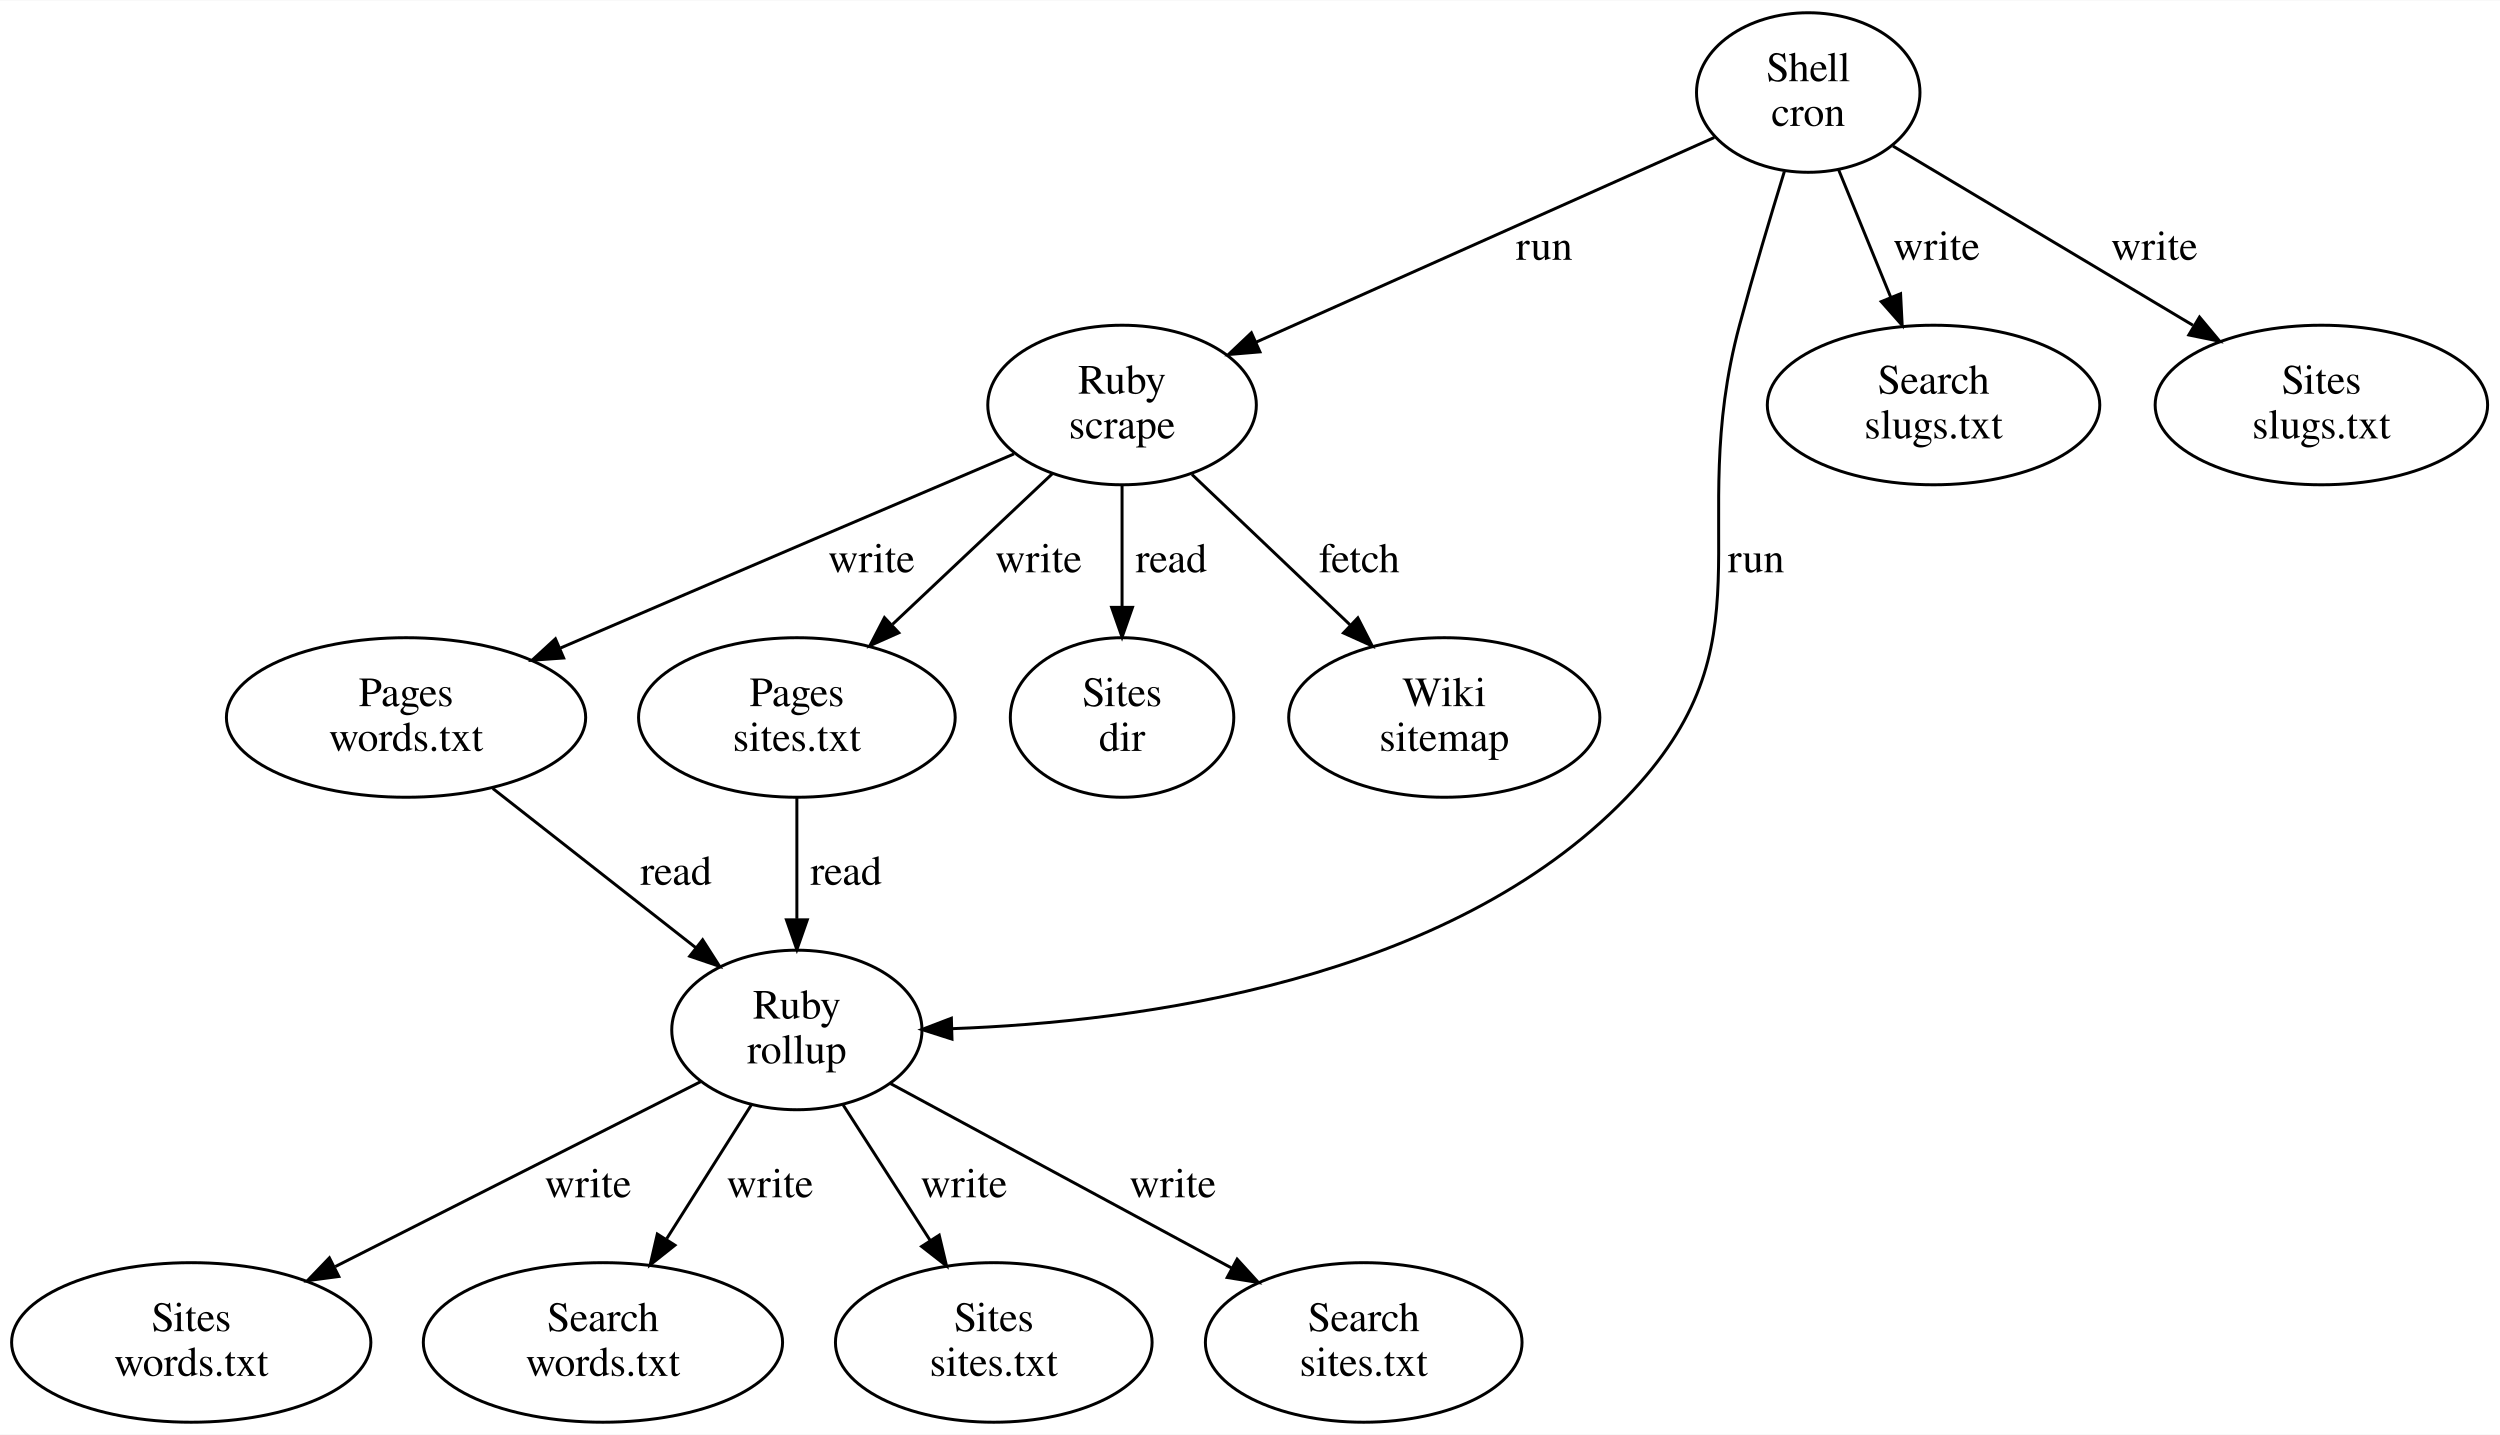
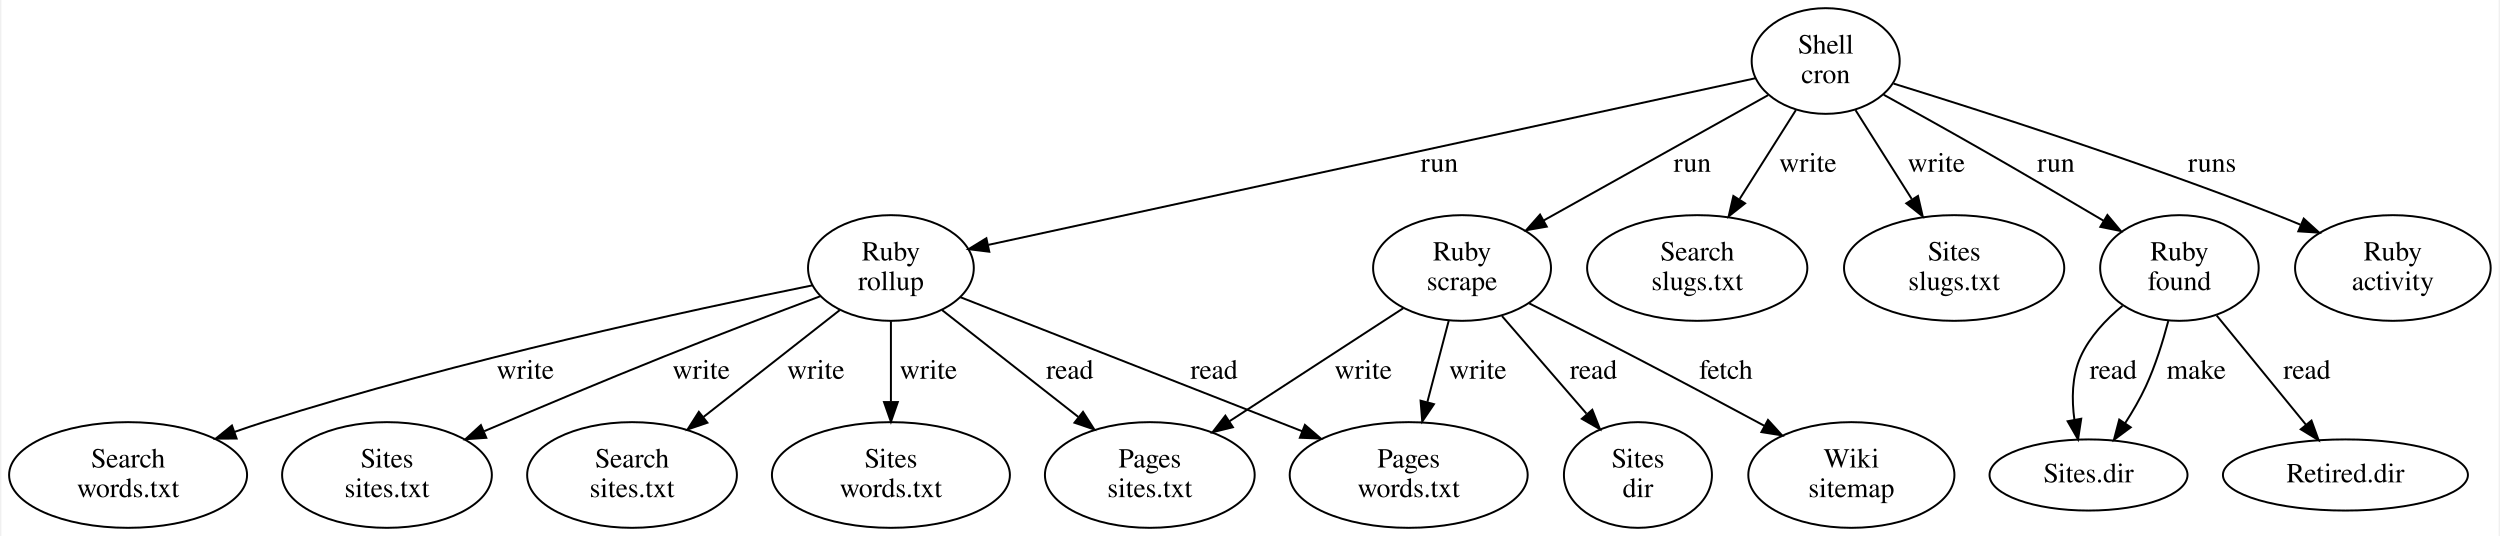
- <svg xmlns="http://www.w3.org/2000/svg" width="838pt" height="481pt" viewBox="0.00 0.00 837.97 480.70">
-   <g id="graph0" class="graph" transform="scale(1 1) rotate(0) translate(4 476.7)">
-     <polygon fill="white" stroke="transparent" points="-4,4 -4,-476.7 833.97,-476.7 833.97,4 -4,4" />
+ <svg xmlns="http://www.w3.org/2000/svg" width="1264pt" height="271pt" viewBox="0.00 0.00 1263.60 271.22">
+   <g id="graph0" class="graph" transform="scale(1 1) rotate(0) translate(4 267.22)">
+     <polygon fill="white" stroke="transparent" points="-4,4 -4,-267.22 1259.6,-267.22 1259.6,4 -4,4" />
    <g id="node1" class="node">
-       <ellipse fill="none" stroke="black" cx="602.1" cy="-445.83" rx="37.45" ry="26.74" />
-       <text text-anchor="middle" x="602.1" y="-449.63" font-family="Times,serif" font-size="14.00">Shell</text>
-       <text text-anchor="middle" x="602.1" y="-434.63" font-family="Times,serif" font-size="14.00">cron</text>
+       <ellipse fill="none" stroke="black" cx="919.1" cy="-236.35" rx="37.45" ry="26.74" />
+       <text text-anchor="middle" x="919.1" y="-240.15" font-family="Times,serif" font-size="14.00">Shell</text>
+       <text text-anchor="middle" x="919.1" y="-225.15" font-family="Times,serif" font-size="14.00">cron</text>
    </g>
    <g id="node2" class="node">
-       <ellipse fill="none" stroke="black" cx="372.1" cy="-341.09" rx="45.01" ry="26.74" />
-       <text text-anchor="middle" x="372.1" y="-344.89" font-family="Times,serif" font-size="14.00">Ruby</text>
-       <text text-anchor="middle" x="372.1" y="-329.89" font-family="Times,serif" font-size="14.00">scrape</text>
+       <ellipse fill="none" stroke="black" cx="735.1" cy="-131.61" rx="45.01" ry="26.74" />
+       <text text-anchor="middle" x="735.1" y="-135.41" font-family="Times,serif" font-size="14.00">Ruby</text>
+       <text text-anchor="middle" x="735.1" y="-120.41" font-family="Times,serif" font-size="14.00">scrape</text>
    </g>
    <g id="edge1" class="edge">
-       <path fill="none" stroke="black" d="M570.61,-430.76C530.86,-413.01 462.26,-382.36 417.03,-362.16" />
-       <polygon fill="black" stroke="black" points="418.31,-358.9 407.75,-358.01 415.45,-365.29 418.31,-358.9" />
-       <text text-anchor="middle" x="513.6" y="-389.76" font-family="Times,serif" font-size="14.00">run</text>
+       <path fill="none" stroke="black" d="M889.95,-219.07C859.34,-201.98 810.97,-174.97 776.43,-155.69" />
+       <polygon fill="black" stroke="black" points="777.97,-152.54 767.53,-150.72 774.56,-158.65 777.97,-152.54" />
+       <text text-anchor="middle" x="851.6" y="-180.28" font-family="Times,serif" font-size="14.00">run</text>
    </g>
    <g id="node3" class="node">
-       <ellipse fill="none" stroke="black" cx="263.1" cy="-131.61" rx="41.94" ry="26.74" />
-       <text text-anchor="middle" x="263.1" y="-135.41" font-family="Times,serif" font-size="14.00">Ruby</text>
-       <text text-anchor="middle" x="263.1" y="-120.41" font-family="Times,serif" font-size="14.00">rollup</text>
+       <ellipse fill="none" stroke="black" cx="446.1" cy="-131.61" rx="41.94" ry="26.74" />
+       <text text-anchor="middle" x="446.1" y="-135.41" font-family="Times,serif" font-size="14.00">Ruby</text>
+       <text text-anchor="middle" x="446.1" y="-120.41" font-family="Times,serif" font-size="14.00">rollup</text>
    </g>
    <g id="edge2" class="edge">
-       <path fill="none" stroke="black" d="M594.08,-419.31C589.49,-404.4 583.74,-385.18 579.1,-367.96 560.27,-298.02 591.43,-261.57 541.1,-209.48 481.61,-147.91 377.58,-134.29 315.04,-132.04" />
-       <polygon fill="black" stroke="black" points="315.09,-128.54 304.99,-131.76 314.89,-135.54 315.09,-128.54" />
-       <text text-anchor="middle" x="584.6" y="-285.02" font-family="Times,serif" font-size="14.00">run</text>
+       <path fill="none" stroke="black" d="M883.55,-227.63C800.01,-209.48 591.06,-164.1 495.37,-143.31" />
+       <polygon fill="black" stroke="black" points="495.88,-139.84 485.37,-141.14 494.4,-146.68 495.88,-139.84" />
+       <text text-anchor="middle" x="723.6" y="-180.28" font-family="Times,serif" font-size="14.00">run</text>
    </g>
    <g id="node4" class="node">
-       <ellipse fill="none" stroke="black" cx="644.1" cy="-341.09" rx="55.72" ry="26.74" />
-       <text text-anchor="middle" x="644.1" y="-344.89" font-family="Times,serif" font-size="14.00">Search</text>
-       <text text-anchor="middle" x="644.1" y="-329.89" font-family="Times,serif" font-size="14.00">slugs.txt</text>
+       <ellipse fill="none" stroke="black" cx="854.1" cy="-131.61" rx="55.72" ry="26.74" />
+       <text text-anchor="middle" x="854.1" y="-135.41" font-family="Times,serif" font-size="14.00">Search</text>
+       <text text-anchor="middle" x="854.1" y="-120.41" font-family="Times,serif" font-size="14.00">slugs.txt</text>
    </g>
    <g id="edge3" class="edge">
-       <path fill="none" stroke="black" d="M612.27,-419.96C617.52,-407.12 624.01,-391.25 629.76,-377.19" />
-       <polygon fill="black" stroke="black" points="633.05,-378.39 633.59,-367.8 626.57,-375.74 633.05,-378.39" />
-       <text text-anchor="middle" x="645.1" y="-389.76" font-family="Times,serif" font-size="14.00">write</text>
+       <path fill="none" stroke="black" d="M904.03,-211.52C895.58,-198.17 884.9,-181.29 875.59,-166.58" />
+       <polygon fill="black" stroke="black" points="878.31,-164.32 870,-157.74 872.39,-168.07 878.31,-164.32" />
+       <text text-anchor="middle" x="910.1" y="-180.28" font-family="Times,serif" font-size="14.00">write</text>
    </g>
    <g id="node5" class="node">
-       <ellipse fill="none" stroke="black" cx="774.1" cy="-341.09" rx="55.72" ry="26.74" />
-       <text text-anchor="middle" x="774.1" y="-344.89" font-family="Times,serif" font-size="14.00">Sites</text>
-       <text text-anchor="middle" x="774.1" y="-329.89" font-family="Times,serif" font-size="14.00">slugs.txt</text>
+       <ellipse fill="none" stroke="black" cx="984.1" cy="-131.61" rx="55.72" ry="26.74" />
+       <text text-anchor="middle" x="984.1" y="-135.41" font-family="Times,serif" font-size="14.00">Sites</text>
+       <text text-anchor="middle" x="984.1" y="-120.41" font-family="Times,serif" font-size="14.00">slugs.txt</text>
    </g>
    <g id="edge4" class="edge">
-       <path fill="none" stroke="black" d="M630.51,-427.87C657.86,-411.52 699.61,-386.59 731.05,-367.81" />
-       <polygon fill="black" stroke="black" points="733.25,-370.57 740.04,-362.44 729.66,-364.56 733.25,-370.57" />
-       <text text-anchor="middle" x="718.1" y="-389.76" font-family="Times,serif" font-size="14.00">write</text>
+       <path fill="none" stroke="black" d="M934.18,-211.52C942.63,-198.17 953.3,-181.29 962.62,-166.58" />
+       <polygon fill="black" stroke="black" points="965.81,-168.07 968.2,-157.74 959.9,-164.32 965.81,-168.07" />
+       <text text-anchor="middle" x="975.1" y="-180.28" font-family="Times,serif" font-size="14.00">write</text>
    </g>
    <g id="node6" class="node">
-       <ellipse fill="none" stroke="black" cx="132.1" cy="-236.35" rx="60.21" ry="26.74" />
-       <text text-anchor="middle" x="132.1" y="-240.15" font-family="Times,serif" font-size="14.00">Pages</text>
-       <text text-anchor="middle" x="132.1" y="-225.15" font-family="Times,serif" font-size="14.00">words.txt</text>
+       <ellipse fill="none" stroke="black" cx="1098.1" cy="-131.61" rx="40.11" ry="26.74" />
+       <text text-anchor="middle" x="1098.1" y="-135.41" font-family="Times,serif" font-size="14.00">Ruby</text>
+       <text text-anchor="middle" x="1098.1" y="-120.41" font-family="Times,serif" font-size="14.00">found</text>
+     </g>
+     <g id="edge5" class="edge">
+       <path fill="none" stroke="black" d="M948.47,-219.27C963.38,-211.05 981.76,-200.83 998.1,-191.48 1018.54,-179.79 1041.16,-166.5 1059.71,-155.52" />
+       <polygon fill="black" stroke="black" points="1061.65,-158.44 1068.46,-150.32 1058.08,-152.42 1061.65,-158.44" />
+       <text text-anchor="middle" x="1035.6" y="-180.28" font-family="Times,serif" font-size="14.00">run</text>
+     </g>
+     <g id="node7" class="node">
+       <ellipse fill="none" stroke="black" cx="1206.1" cy="-131.61" rx="49.49" ry="26.74" />
+       <text text-anchor="middle" x="1206.1" y="-135.41" font-family="Times,serif" font-size="14.00">Ruby</text>
+       <text text-anchor="middle" x="1206.1" y="-120.41" font-family="Times,serif" font-size="14.00">activity</text>
+     </g>
+     <g id="edge6" class="edge">
+       <path fill="none" stroke="black" d="M953.47,-224.91C998.43,-210.99 1079.44,-185.02 1147.1,-158.48 1151.09,-156.92 1155.2,-155.25 1159.31,-153.53" />
+       <polygon fill="black" stroke="black" points="1161,-156.61 1168.84,-149.48 1158.26,-150.17 1161,-156.61" />
+       <text text-anchor="middle" x="1114.6" y="-180.28" font-family="Times,serif" font-size="14.00">runs</text>
+     </g>
+     <g id="node10" class="node">
+       <ellipse fill="none" stroke="black" cx="708.1" cy="-26.87" rx="60.21" ry="26.74" />
+       <text text-anchor="middle" x="708.1" y="-30.67" font-family="Times,serif" font-size="14.00">Pages</text>
+       <text text-anchor="middle" x="708.1" y="-15.67" font-family="Times,serif" font-size="14.00">words.txt</text>
+     </g>
+     <g id="edge18" class="edge">
+       <path fill="none" stroke="black" d="M728.36,-104.95C725.1,-92.54 721.13,-77.43 717.57,-63.9" />
+       <polygon fill="black" stroke="black" points="720.88,-62.7 714.95,-53.92 714.11,-64.48 720.88,-62.7" />
+       <text text-anchor="middle" x="743.1" y="-75.54" font-family="Times,serif" font-size="14.00">write</text>
+     </g>
+     <g id="node11" class="node">
+       <ellipse fill="none" stroke="black" cx="577.1" cy="-26.87" rx="53.07" ry="26.74" />
+       <text text-anchor="middle" x="577.1" y="-30.67" font-family="Times,serif" font-size="14.00">Pages</text>
+       <text text-anchor="middle" x="577.1" y="-15.67" font-family="Times,serif" font-size="14.00">sites.txt</text>
+     </g>
+     <g id="edge19" class="edge">
+       <path fill="none" stroke="black" d="M705.39,-111.29C680.54,-95.13 644.87,-71.94 617.45,-54.1" />
+       <polygon fill="black" stroke="black" points="619.15,-51.04 608.86,-48.52 615.33,-56.9 619.15,-51.04" />
+       <text text-anchor="middle" x="685.1" y="-75.54" font-family="Times,serif" font-size="14.00">write</text>
+     </g>
+     <g id="node16" class="node">
+       <ellipse fill="none" stroke="black" cx="824.1" cy="-26.87" rx="37.45" ry="26.74" />
+       <text text-anchor="middle" x="824.1" y="-30.67" font-family="Times,serif" font-size="14.00">Sites</text>
+       <text text-anchor="middle" x="824.1" y="-15.67" font-family="Times,serif" font-size="14.00">dir</text>
+     </g>
+     <g id="edge16" class="edge">
+       <path fill="none" stroke="black" d="M755.3,-107.3C767.96,-92.68 784.42,-73.68 798.06,-57.93" />
+       <polygon fill="black" stroke="black" points="801,-59.88 804.9,-50.03 795.71,-55.3 801,-59.88" />
+       <text text-anchor="middle" x="801.6" y="-75.54" font-family="Times,serif" font-size="14.00">read</text>
+     </g>
+     <g id="node17" class="node">
+       <ellipse fill="none" stroke="black" cx="932.1" cy="-26.87" rx="52.15" ry="26.74" />
+       <text text-anchor="middle" x="932.1" y="-30.67" font-family="Times,serif" font-size="14.00">Wiki</text>
+       <text text-anchor="middle" x="932.1" y="-15.67" font-family="Times,serif" font-size="14.00">sitemap</text>
+     </g>
+     <g id="edge17" class="edge">
+       <path fill="none" stroke="black" d="M769.08,-113.72C785.2,-105.64 804.69,-95.79 822.1,-86.74 843.94,-75.39 868.06,-62.53 888.13,-51.72" />
+       <polygon fill="black" stroke="black" points="889.91,-54.74 897.05,-46.91 886.58,-48.58 889.91,-54.74" />
+       <text text-anchor="middle" x="868.6" y="-75.54" font-family="Times,serif" font-size="14.00">fetch</text>
+     </g>
+     <g id="edge10" class="edge">
+       <path fill="none" stroke="black" d="M481.17,-116.86C525.54,-99.46 602.41,-69.32 654.24,-48.99" />
+       <polygon fill="black" stroke="black" points="655.59,-52.22 663.62,-45.31 653.03,-45.71 655.59,-52.22" />
+       <text text-anchor="middle" x="609.6" y="-75.54" font-family="Times,serif" font-size="14.00">read</text>
+     </g>
+     <g id="edge11" class="edge">
+       <path fill="none" stroke="black" d="M471.99,-110.31C491.69,-94.86 519.05,-73.4 540.92,-56.25" />
+       <polygon fill="black" stroke="black" points="543.3,-58.83 549.01,-49.9 538.98,-53.32 543.3,-58.83" />
+       <text text-anchor="middle" x="536.6" y="-75.54" font-family="Times,serif" font-size="14.00">read</text>
+     </g>
+     <g id="node12" class="node">
+       <ellipse fill="none" stroke="black" cx="446.1" cy="-26.87" rx="60.21" ry="26.74" />
+       <text text-anchor="middle" x="446.1" y="-30.67" font-family="Times,serif" font-size="14.00">Sites</text>
+       <text text-anchor="middle" x="446.1" y="-15.67" font-family="Times,serif" font-size="14.00">words.txt</text>
+     </g>
+     <g id="edge12" class="edge">
+       <path fill="none" stroke="black" d="M446.1,-104.68C446.1,-92.4 446.1,-77.51 446.1,-64.12" />
+       <polygon fill="black" stroke="black" points="449.6,-63.79 446.1,-53.79 442.6,-63.79 449.6,-63.79" />
+       <text text-anchor="middle" x="465.1" y="-75.54" font-family="Times,serif" font-size="14.00">write</text>
+     </g>
+     <g id="node13" class="node">
+       <ellipse fill="none" stroke="black" cx="60.1" cy="-26.87" rx="60.21" ry="26.74" />
+       <text text-anchor="middle" x="60.1" y="-30.67" font-family="Times,serif" font-size="14.00">Search</text>
+       <text text-anchor="middle" x="60.1" y="-15.67" font-family="Times,serif" font-size="14.00">words.txt</text>
    </g>
    <g id="edge13" class="edge">
-       <path fill="none" stroke="black" d="M335.86,-324.69C316.12,-316.29 291.26,-305.7 269.1,-296.22 240.93,-284.17 209.52,-270.67 183.89,-259.65" />
-       <polygon fill="black" stroke="black" points="184.93,-256.29 174.36,-255.55 182.17,-262.72 184.93,-256.29" />
-       <text text-anchor="middle" x="288.1" y="-285.02" font-family="Times,serif" font-size="14.00">write</text>
+       <path fill="none" stroke="black" d="M406.58,-122.87C346.12,-110.62 227.34,-84.93 129.1,-53.74 124.2,-52.18 119.13,-50.48 114.08,-48.71" />
+       <polygon fill="black" stroke="black" points="115.01,-45.32 104.41,-45.25 112.65,-51.91 115.01,-45.32" />
+       <text text-anchor="middle" x="261.1" y="-75.54" font-family="Times,serif" font-size="14.00">write</text>
    </g>
-     <g id="node7" class="node">
-       <ellipse fill="none" stroke="black" cx="263.1" cy="-236.35" rx="53.07" ry="26.74" />
-       <text text-anchor="middle" x="263.1" y="-240.15" font-family="Times,serif" font-size="14.00">Pages</text>
-       <text text-anchor="middle" x="263.1" y="-225.15" font-family="Times,serif" font-size="14.00">sites.txt</text>
+     <g id="node14" class="node">
+       <ellipse fill="none" stroke="black" cx="191.1" cy="-26.87" rx="53.07" ry="26.74" />
+       <text text-anchor="middle" x="191.1" y="-30.67" font-family="Times,serif" font-size="14.00">Sites</text>
+       <text text-anchor="middle" x="191.1" y="-15.67" font-family="Times,serif" font-size="14.00">sites.txt</text>
    </g>
    <g id="edge14" class="edge">
-       <path fill="none" stroke="black" d="M348.72,-318.05C333.1,-303.32 312.34,-283.76 295.18,-267.59" />
-       <polygon fill="black" stroke="black" points="297.26,-264.74 287.58,-260.42 292.46,-269.83 297.26,-264.74" />
-       <text text-anchor="middle" x="344.1" y="-285.02" font-family="Times,serif" font-size="14.00">write</text>
+       <path fill="none" stroke="black" d="M410.5,-117.38C387.72,-108.83 357.58,-97.35 331.1,-86.74 300.81,-74.59 267.07,-60.43 240.31,-49.04" />
+       <polygon fill="black" stroke="black" points="241.36,-45.68 230.79,-44.97 238.61,-52.12 241.36,-45.68" />
+       <text text-anchor="middle" x="350.1" y="-75.54" font-family="Times,serif" font-size="14.00">write</text>
    </g>
-     <g id="node12" class="node">
-       <ellipse fill="none" stroke="black" cx="372.1" cy="-236.35" rx="37.45" ry="26.74" />
-       <text text-anchor="middle" x="372.1" y="-240.15" font-family="Times,serif" font-size="14.00">Sites</text>
-       <text text-anchor="middle" x="372.1" y="-225.15" font-family="Times,serif" font-size="14.00">dir</text>
+     <g id="node15" class="node">
+       <ellipse fill="none" stroke="black" cx="315.1" cy="-26.87" rx="53.07" ry="26.74" />
+       <text text-anchor="middle" x="315.1" y="-30.67" font-family="Times,serif" font-size="14.00">Search</text>
+       <text text-anchor="middle" x="315.1" y="-15.67" font-family="Times,serif" font-size="14.00">sites.txt</text>
    </g>
-     <g id="edge11" class="edge">
-       <path fill="none" stroke="black" d="M372.1,-314.16C372.1,-301.88 372.1,-286.99 372.1,-273.6" />
-       <polygon fill="black" stroke="black" points="375.6,-273.27 372.1,-263.27 368.6,-273.27 375.6,-273.27" />
-       <text text-anchor="middle" x="388.6" y="-285.02" font-family="Times,serif" font-size="14.00">read</text>
-     </g>
-     <g id="node13" class="node">
-       <ellipse fill="none" stroke="black" cx="480.1" cy="-236.35" rx="52.15" ry="26.74" />
-       <text text-anchor="middle" x="480.1" y="-240.15" font-family="Times,serif" font-size="14.00">Wiki</text>
-       <text text-anchor="middle" x="480.1" y="-225.15" font-family="Times,serif" font-size="14.00">sitemap</text>
-     </g>
-     <g id="edge12" class="edge">
-       <path fill="none" stroke="black" d="M395.54,-317.8C411.03,-303.06 431.53,-283.56 448.47,-267.45" />
-       <polygon fill="black" stroke="black" points="451.13,-269.74 455.97,-260.31 446.31,-264.67 451.13,-269.74" />
-       <text text-anchor="middle" x="451.6" y="-285.02" font-family="Times,serif" font-size="14.00">fetch</text>
+     <g id="edge15" class="edge">
+       <path fill="none" stroke="black" d="M420.22,-110.31C400.52,-94.86 373.15,-73.4 351.28,-56.25" />
+       <polygon fill="black" stroke="black" points="353.23,-53.32 343.2,-49.9 348.91,-58.83 353.23,-53.32" />
+       <text text-anchor="middle" x="408.1" y="-75.54" font-family="Times,serif" font-size="14.00">write</text>
    </g>
    <g id="node8" class="node">
-       <ellipse fill="none" stroke="black" cx="60.1" cy="-26.87" rx="60.21" ry="26.74" />
-       <text text-anchor="middle" x="60.1" y="-30.67" font-family="Times,serif" font-size="14.00">Sites</text>
-       <text text-anchor="middle" x="60.1" y="-15.67" font-family="Times,serif" font-size="14.00">words.txt</text>
+       <ellipse fill="none" stroke="black" cx="1052.1" cy="-26.87" rx="50.09" ry="18" />
+       <text text-anchor="middle" x="1052.1" y="-23.17" font-family="Times,serif" font-size="14.00">Sites.dir</text>
    </g>
    <g id="edge7" class="edge">
-       <path fill="none" stroke="black" d="M230.94,-114.33C197.96,-97.64 146.27,-71.48 108.38,-52.3" />
-       <polygon fill="black" stroke="black" points="109.57,-48.98 99.06,-47.59 106.41,-55.23 109.57,-48.98" />
-       <text text-anchor="middle" x="193.1" y="-75.54" font-family="Times,serif" font-size="14.00">write</text>
+       <path fill="none" stroke="black" d="M1069.28,-112.46C1060.85,-105.53 1052.68,-96.84 1048.1,-86.74 1043.63,-76.87 1043.54,-65.11 1044.97,-54.71" />
+       <polygon fill="black" stroke="black" points="1048.41,-55.34 1046.8,-44.87 1041.53,-54.06 1048.41,-55.34" />
+       <text text-anchor="middle" x="1064.6" y="-75.54" font-family="Times,serif" font-size="14.00">read</text>
+     </g>
+     <g id="edge9" class="edge">
+       <path fill="none" stroke="black" d="M1092.46,-104.79C1089.7,-94.28 1085.92,-82.17 1081.1,-71.74 1078.17,-65.39 1074.4,-58.91 1070.55,-52.95" />
+       <polygon fill="black" stroke="black" points="1073.45,-50.99 1064.95,-44.67 1067.65,-54.91 1073.45,-50.99" />
+       <text text-anchor="middle" x="1106.6" y="-75.54" font-family="Times,serif" font-size="14.00">make</text>
    </g>
    <g id="node9" class="node">
-       <ellipse fill="none" stroke="black" cx="198.1" cy="-26.87" rx="60.21" ry="26.74" />
-       <text text-anchor="middle" x="198.1" y="-30.67" font-family="Times,serif" font-size="14.00">Search</text>
-       <text text-anchor="middle" x="198.1" y="-15.67" font-family="Times,serif" font-size="14.00">words.txt</text>
+       <ellipse fill="none" stroke="black" cx="1182.1" cy="-26.87" rx="61.99" ry="18" />
+       <text text-anchor="middle" x="1182.1" y="-23.17" font-family="Times,serif" font-size="14.00">Retired.dir</text>
    </g>
    <g id="edge8" class="edge">
-       <path fill="none" stroke="black" d="M247.86,-106.52C239.41,-93.16 228.77,-76.33 219.49,-61.68" />
-       <polygon fill="black" stroke="black" points="222.23,-59.46 213.93,-52.88 216.32,-63.2 222.23,-59.46" />
-       <text text-anchor="middle" x="254.1" y="-75.54" font-family="Times,serif" font-size="14.00">write</text>
-     </g>
-     <g id="node10" class="node">
-       <ellipse fill="none" stroke="black" cx="329.1" cy="-26.87" rx="53.07" ry="26.74" />
-       <text text-anchor="middle" x="329.1" y="-30.67" font-family="Times,serif" font-size="14.00">Sites</text>
-       <text text-anchor="middle" x="329.1" y="-15.67" font-family="Times,serif" font-size="14.00">sites.txt</text>
-     </g>
-     <g id="edge9" class="edge">
-       <path fill="none" stroke="black" d="M278.58,-106.52C287.31,-92.94 298.34,-75.77 307.86,-60.94" />
-       <polygon fill="black" stroke="black" points="310.81,-62.83 313.27,-52.52 304.92,-59.04 310.81,-62.83" />
-       <text text-anchor="middle" x="319.1" y="-75.54" font-family="Times,serif" font-size="14.00">write</text>
-     </g>
-     <g id="node11" class="node">
-       <ellipse fill="none" stroke="black" cx="453.1" cy="-26.87" rx="53.07" ry="26.74" />
-       <text text-anchor="middle" x="453.1" y="-30.67" font-family="Times,serif" font-size="14.00">Search</text>
-       <text text-anchor="middle" x="453.1" y="-15.67" font-family="Times,serif" font-size="14.00">sites.txt</text>
-     </g>
-     <g id="edge10" class="edge">
-       <path fill="none" stroke="black" d="M294.48,-113.64C325.63,-96.8 373.69,-70.81 408.74,-51.86" />
-       <polygon fill="black" stroke="black" points="410.67,-54.79 417.8,-46.96 407.34,-48.64 410.67,-54.79" />
-       <text text-anchor="middle" x="389.1" y="-75.54" font-family="Times,serif" font-size="14.00">write</text>
-     </g>
-     <g id="edge5" class="edge">
-       <path fill="none" stroke="black" d="M161.18,-212.55C181.27,-196.79 208.08,-175.77 229.16,-159.23" />
-       <polygon fill="black" stroke="black" points="231.51,-161.84 237.22,-152.91 227.19,-156.33 231.51,-161.84" />
-       <text text-anchor="middle" x="222.6" y="-180.28" font-family="Times,serif" font-size="14.00">read</text>
-     </g>
-     <g id="edge6" class="edge">
-       <path fill="none" stroke="black" d="M263.1,-209.42C263.1,-197.14 263.1,-182.25 263.1,-168.86" />
-       <polygon fill="black" stroke="black" points="266.6,-168.53 263.1,-158.53 259.6,-168.53 266.6,-168.53" />
-       <text text-anchor="middle" x="279.6" y="-180.28" font-family="Times,serif" font-size="14.00">read</text>
+       <path fill="none" stroke="black" d="M1116.96,-107.55C1130.42,-91.08 1148.51,-68.96 1162.21,-52.2" />
+       <polygon fill="black" stroke="black" points="1164.92,-54.41 1168.54,-44.46 1159.5,-49.98 1164.92,-54.41" />
+       <text text-anchor="middle" x="1162.6" y="-75.54" font-family="Times,serif" font-size="14.00">read</text>
    </g>
  </g>
</svg>
